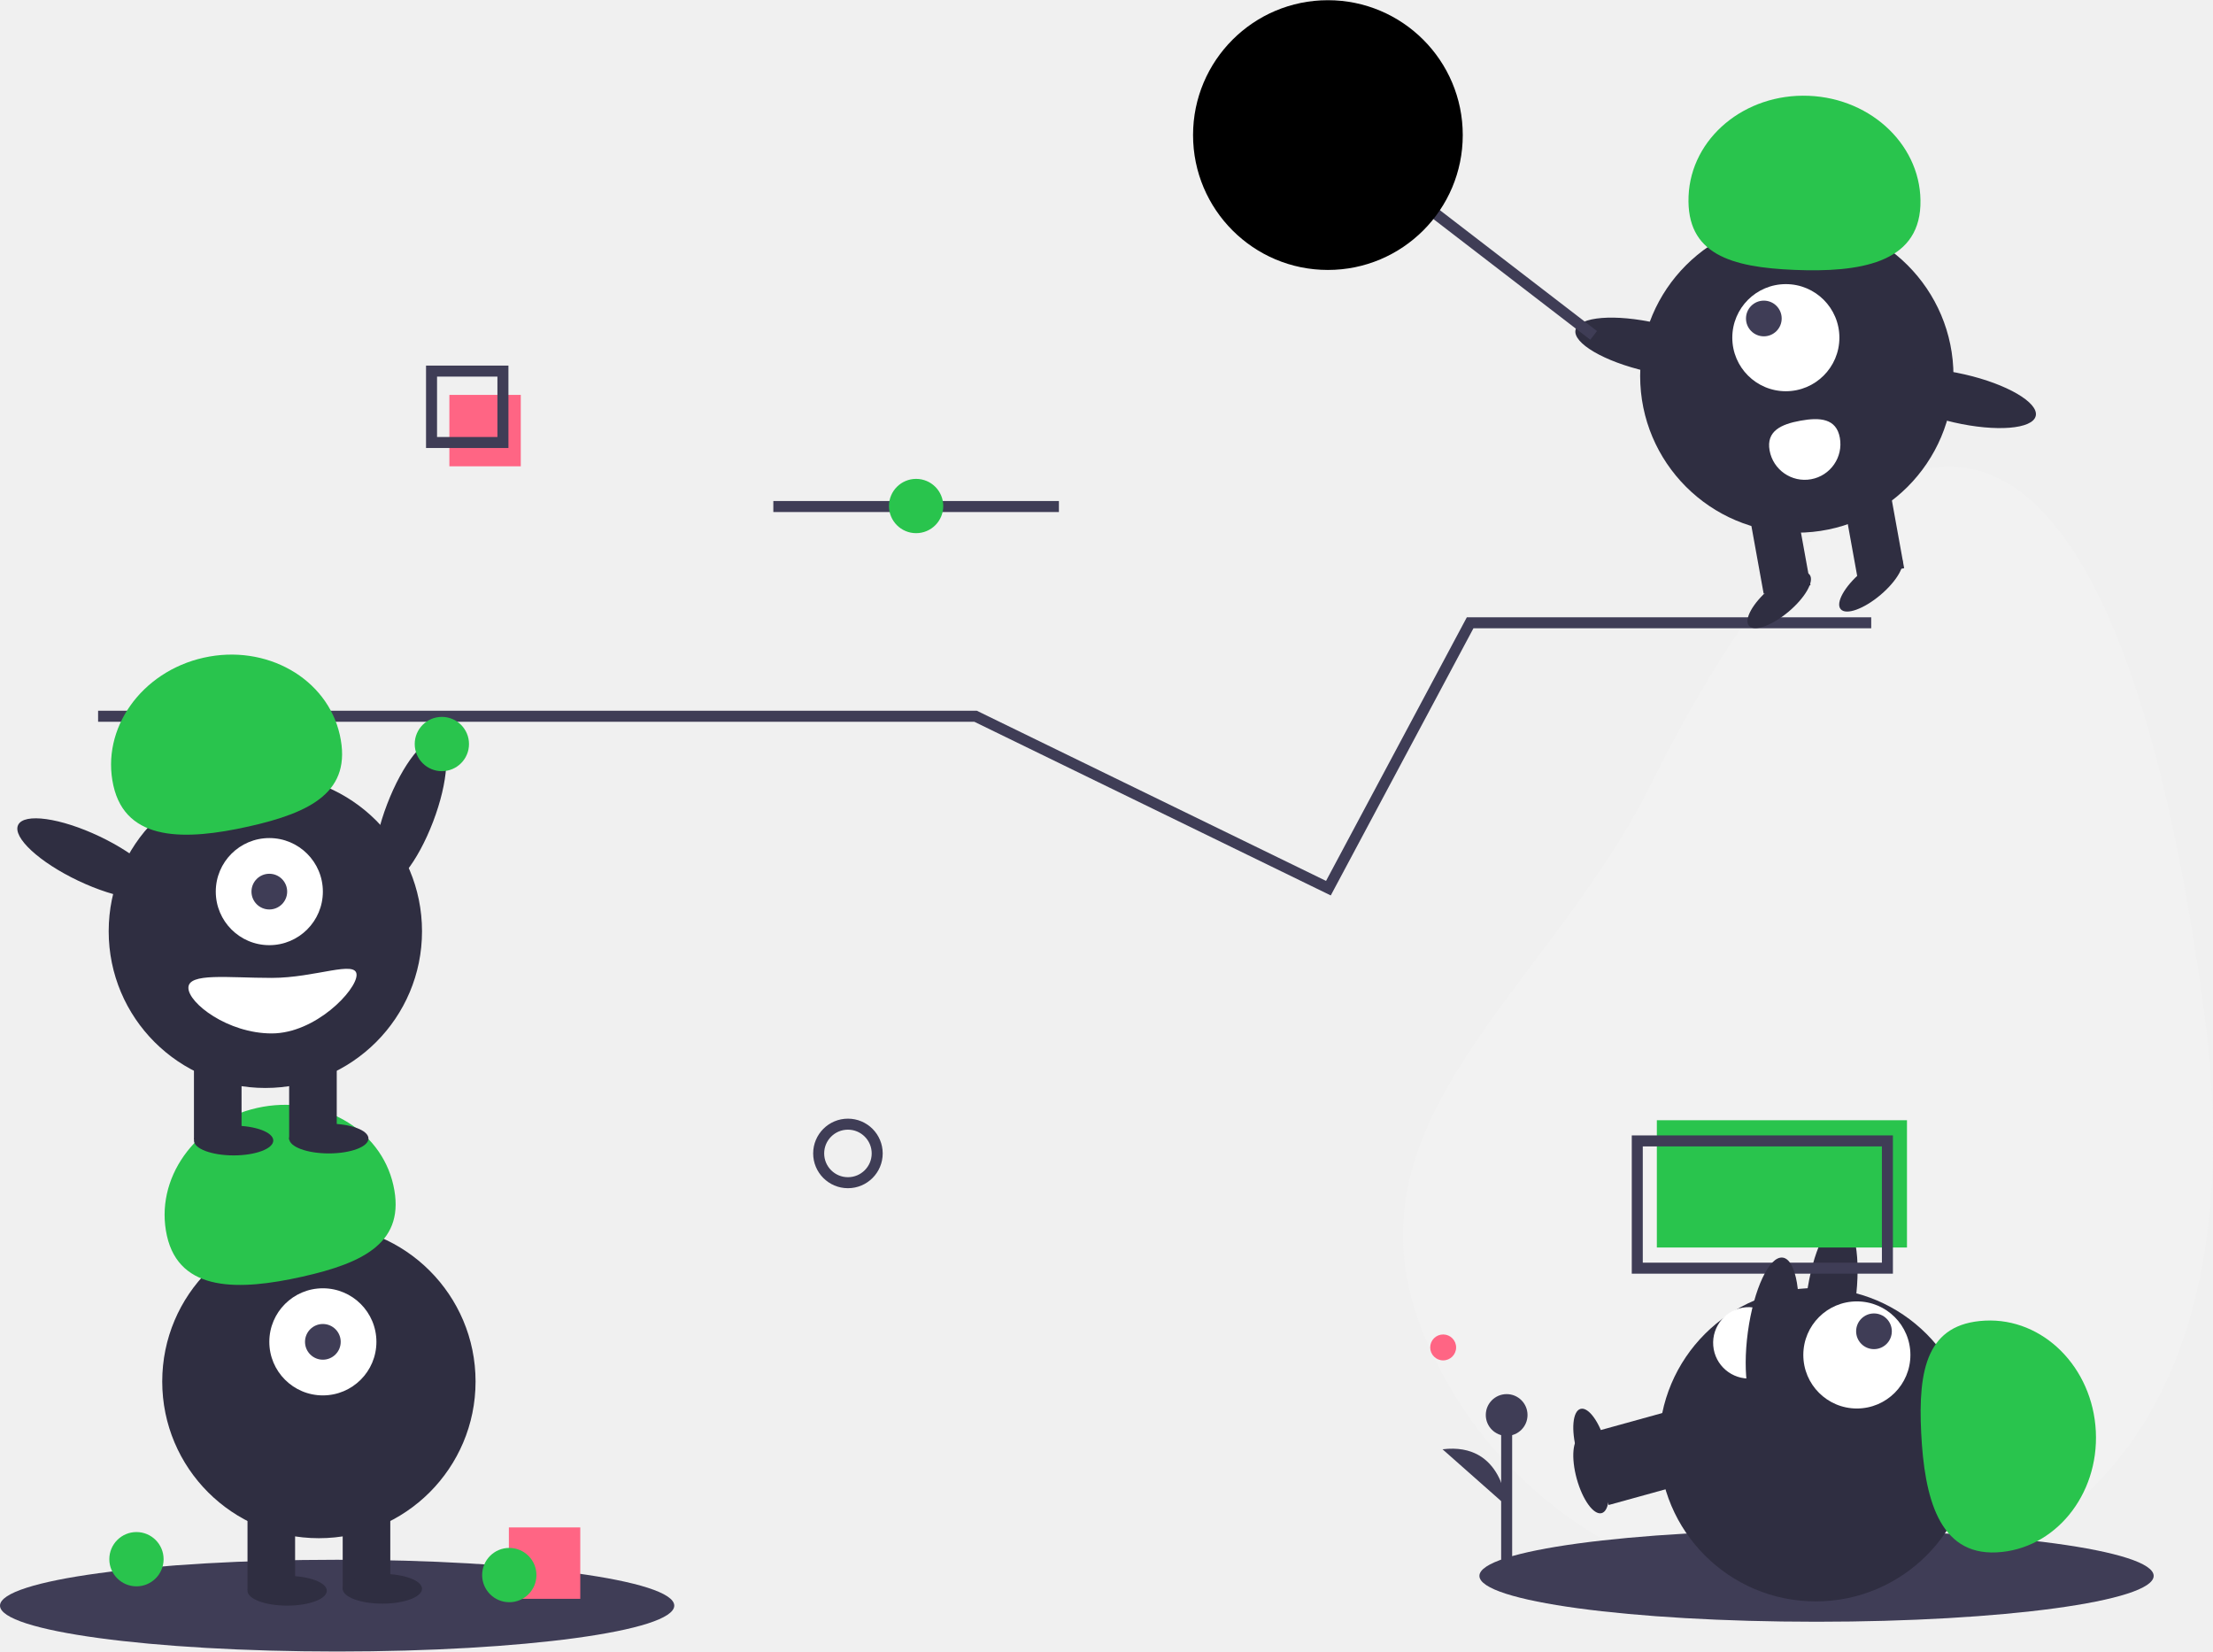
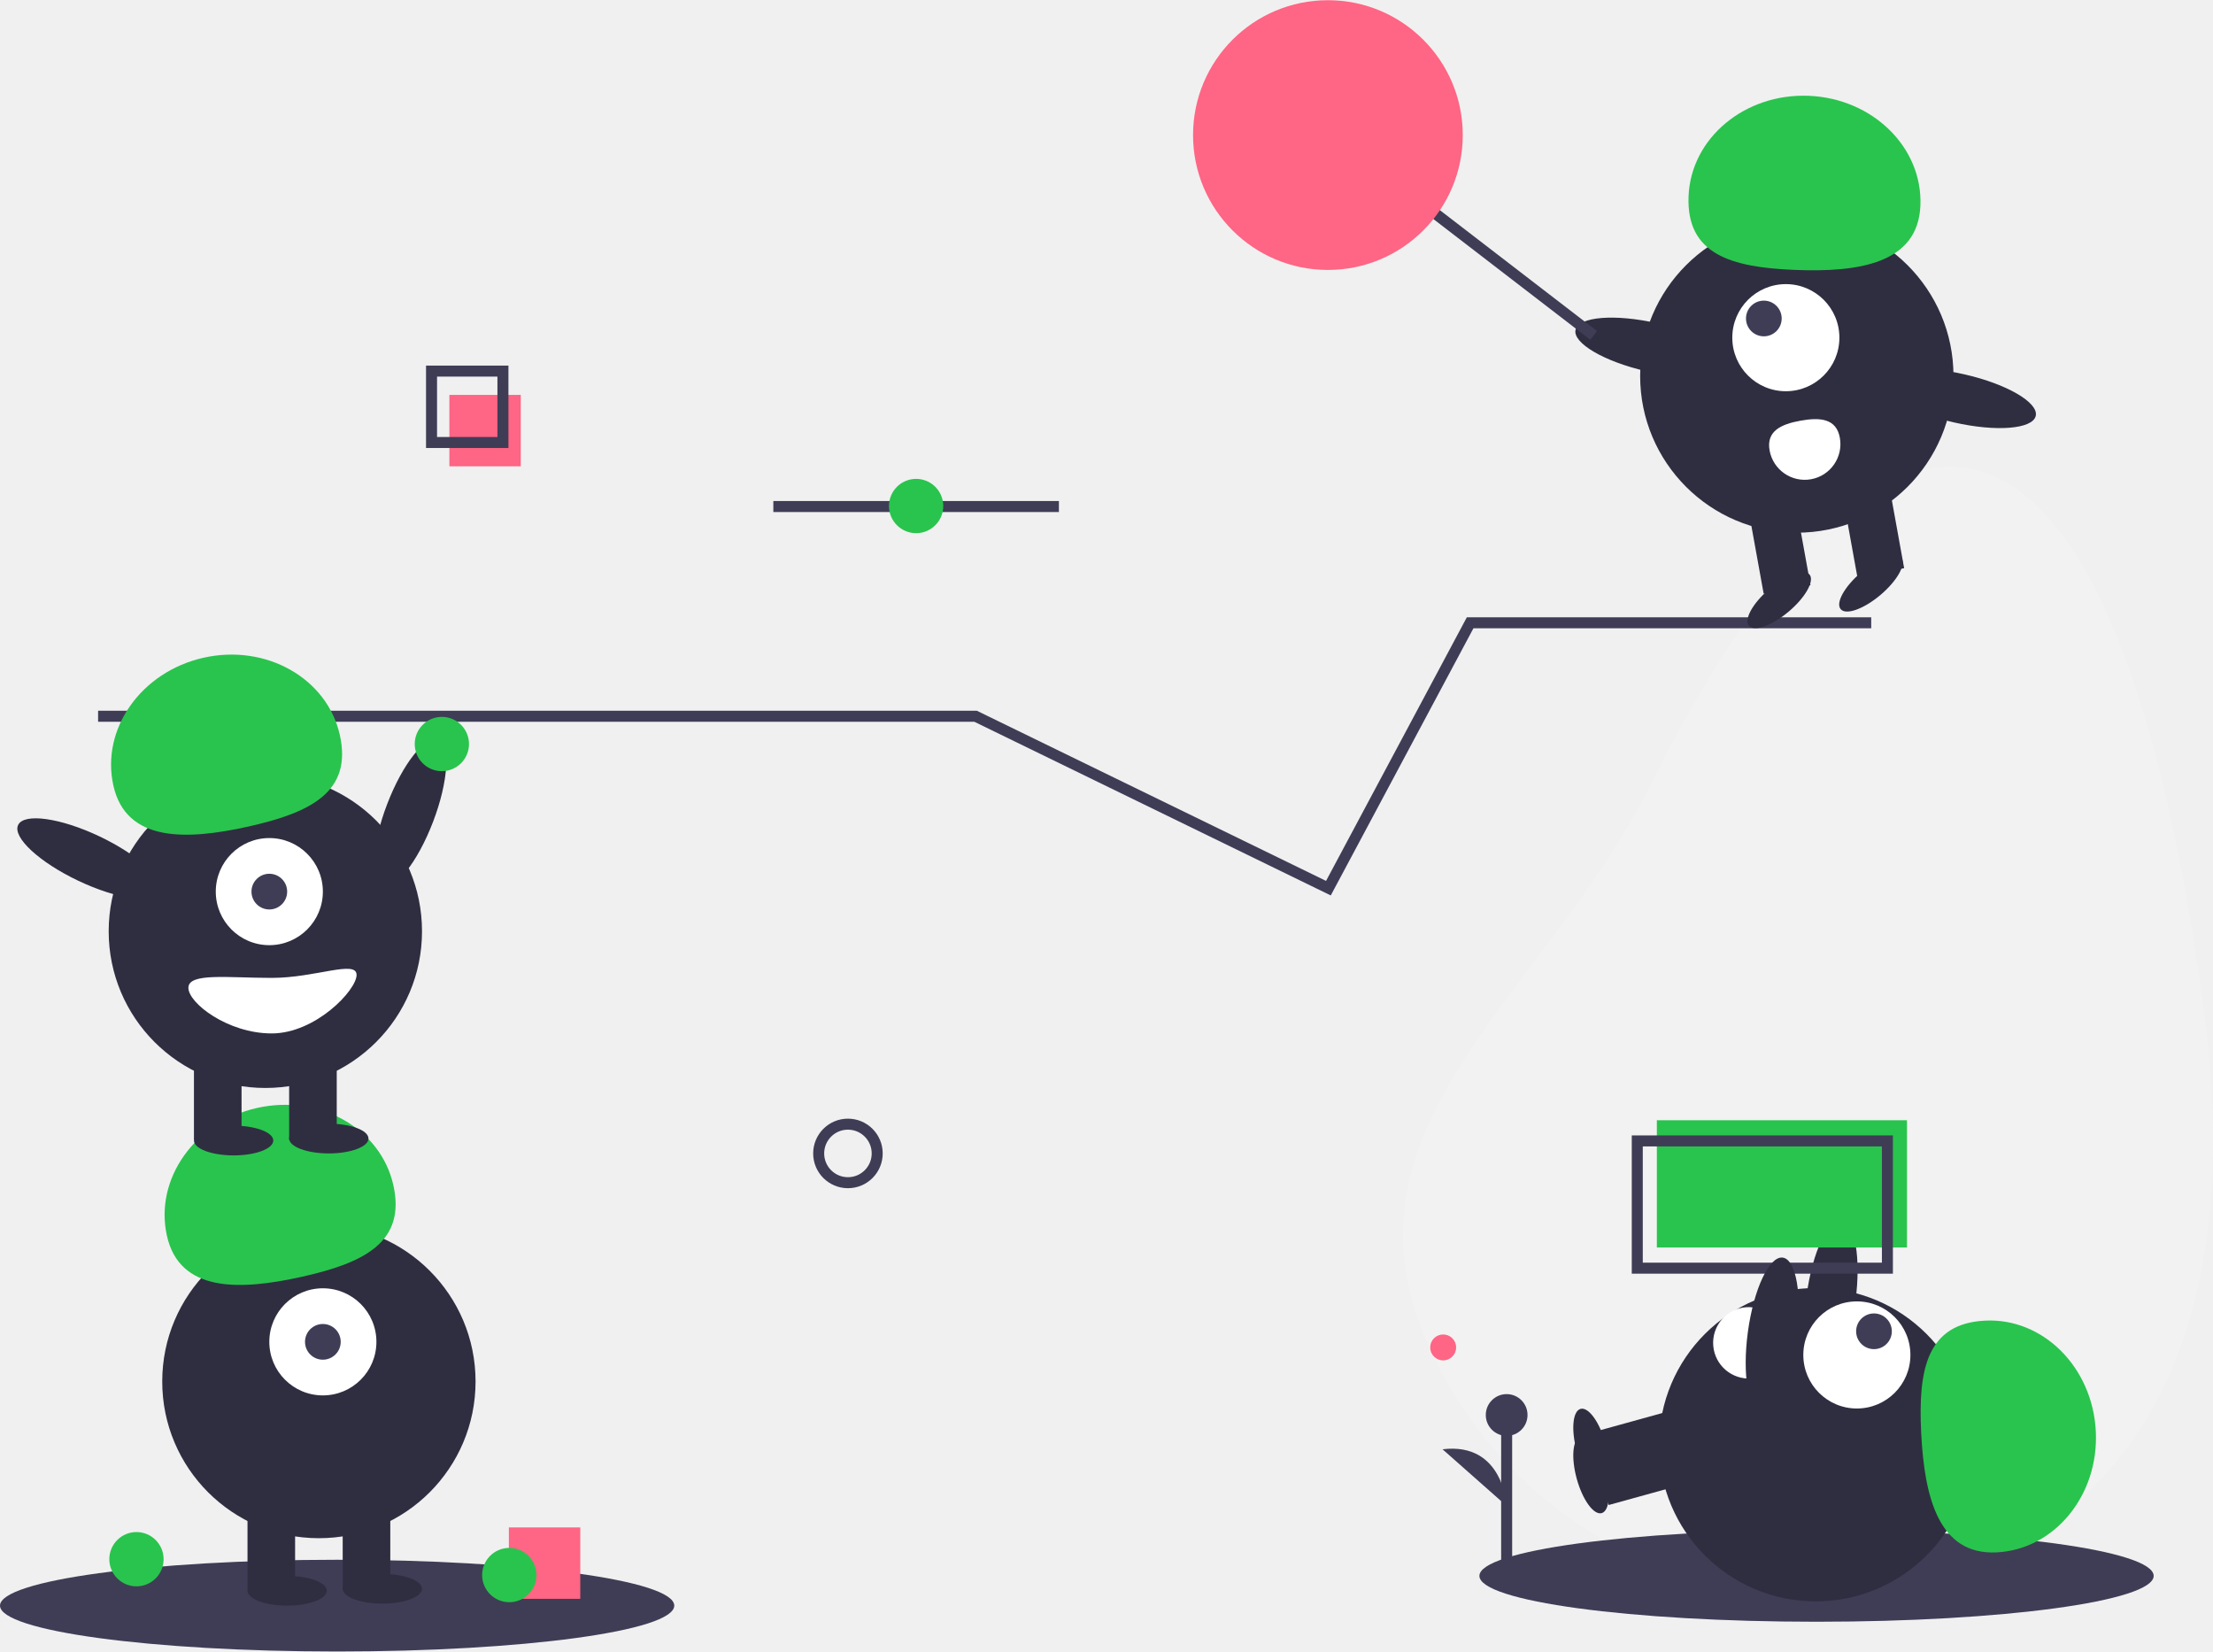
<svg xmlns="http://www.w3.org/2000/svg" id="undraw_good_team_m-7-uu" width="402" height="300" viewBox="0 0 402 299.924">
  <defs>
    <style>
      .cls-1 {
        fill: none;
        stroke: #3f3d56;
        stroke-miterlimit: 10;
        stroke-width: 2px
      }
      .cls-2 {
        fill: #2f2e41;
      }
      .cls-4 {
        fill: #3f3d56;
      }
      .cls-5 {
        fill: #fff;
      }
      .cls-6 {
        fill: #29c44d;
      }
      .cls-7 {
        fill: #ff6584;
      }

      #Elipse_9 {
        transform: translate(75.336px, 130.17px);
        animation: moveLine 4s infinite;
      }

      @keyframes moveLine {
        15% { transform: translate(75.336px, 125.126px); }
        50% { transform: translate(176px, 125.126px); }
        70% { transform: translate(236px, 158px); }
        85% { 
          transform: translate(262px, 108px); 
          opacity: 1;
        }
        100% { 
          transform: translate(330px, 108px); 
          opacity: 0;        
        }
      }

      #Elipse_34 {
-         animation: colors 8s infinite linear;
+         fill: #ff6584;  
+         animation: colors 8s infinite ease-out;
      }

      @keyframes colors {
-         0% { 
-           fill: #ff6584;
-         }
        50% {
          fill: #29c44d;
-         }
-         100% {
-           fill: #ff6584;
        }
      }

      #Elipse_38 {
        transform: translate(161.486px, 86.941px);
        animation: move 6s ease infinite;
      }

      @keyframes move {
        30% { transform: translate(139px, 86.941px); }
        60% { transform: translate(186px, 86.941px); }
      }
    </style>
  </defs>
  <path id="Línea_1" data-name="Línea 1" class="cls-1" transform="translate(140.479 91.963)" d="M0 0h51.875" />
  <ellipse id="Elipse_1" data-name="Elipse 1" class="cls-2" cx="14.23" cy="4.467" rx="14.23" ry="4.467" transform="rotate(-69.08 148.358 32.271)" />
  <path id="Trazado_13" data-name="Trazado 13" d="M894.991 367.641c5.643 42-2.041 84.046-41.129 100.419a76.732 76.732 0 0 1-100.419-41.128c-16.372-39.087 22.257-62.475 41.128-100.419 38.322-77.054 82.894-89.302 100.42 41.128z" transform="translate(-494.64 -184.171)" style="fill:#f2f2f2" />
  <ellipse id="Elipse_2" data-name="Elipse 2" class="cls-4" cx="61.241" cy="8.331" rx="61.241" ry="8.331" transform="translate(268.741 277.858)" />
  <path id="Rectángulo_6" data-name="Rectángulo 6" class="cls-2" transform="rotate(-105.453 250.117 25.46)" d="M0 0h8.646v15.49H0z" />
  <ellipse id="Elipse_3" data-name="Elipse 3" class="cls-2" cx="2.702" cy="7.205" rx="2.702" ry="7.205" transform="rotate(-15.453 1106.39 -917.66)" />
  <ellipse id="Elipse_4" data-name="Elipse 4" class="cls-2" cx="14.23" cy="4.467" rx="14.23" ry="4.467" transform="rotate(-82.281 305.782 -62.132)" />
  <circle id="Elipse_5" data-name="Elipse 5" class="cls-2" cx="28.459" cy="28.459" r="28.459" transform="translate(301.373 233.905)" />
  <path id="Rectángulo_7" data-name="Rectángulo 7" class="cls-2" transform="rotate(-105.453 248.197 22.938)" d="M0 0h8.646v15.49H0z" />
  <ellipse id="Elipse_6" data-name="Elipse 6" class="cls-2" cx="2.702" cy="7.205" rx="2.702" ry="7.205" transform="rotate(-15.453 1087.805 -920.18)" />
  <circle id="Elipse_7" data-name="Elipse 7" class="cls-5" cx="9.727" cy="9.727" r="9.727" transform="translate(327.579 236.334)" />
  <circle id="Elipse_8" data-name="Elipse 8" class="cls-4" cx="3.242" cy="3.242" r="3.242" transform="translate(337.173 238.522)" />
  <path id="Trazado_14" data-name="Trazado 14" class="cls-6" d="M1024.333 741.509c10.531-.527 18.6-10.378 18.016-22s-9.591-20.621-20.122-20.093-12.184 8.794-11.6 20.419 3.173 22.201 13.706 21.674z" transform="translate(-661.635 -459.588)" />
  <path id="Trazado_15" data-name="Trazado 15" class="cls-5" d="M912.9 705.6a6.484 6.484 0 0 1-1.046-12.927c3.57-.289 4.543 2.545 4.832 6.115s-.221 6.523-3.786 6.812z" transform="translate(-594.695 -455.277)" />
  <path id="Trazado_16" data-name="Trazado 16" class="cls-1" d="M49.464 330.868h159.4l24.714 12.04 39.377 19.184 25.746-48.2h72.859" transform="translate(-31.645 -200.812)" />
  <circle id="Elipse_9" data-name="Elipse 9" class="cls-6" cx="4.93" cy="4.93" r="4.93" />
  <circle id="Elipse_14" data-name="Elipse 14" class="cls-1" cx="5.316" cy="5.316" r="5.316" transform="translate(148.715 204.144)" />
  <ellipse id="Elipse_15" data-name="Elipse 15" class="cls-4" cx="61.241" cy="8.331" rx="61.241" ry="8.331" transform="translate(0 283.262)" />
  <circle id="Elipse_16" data-name="Elipse 16" class="cls-2" cx="28.459" cy="28.459" r="28.459" transform="translate(29.47 222.427)" />
  <path id="Rectángulo_8" data-name="Rectángulo 8" class="cls-2" transform="translate(44.96 273.221)" d="M0 0h8.646v15.49H0z" />
  <path id="Rectángulo_9" data-name="Rectángulo 9" class="cls-2" transform="translate(62.252 273.221)" d="M0 0h8.646v15.49H0z" />
  <ellipse id="Elipse_17" data-name="Elipse 17" class="cls-2" cx="7.205" cy="2.702" rx="7.205" ry="2.702" transform="translate(44.96 286.189)" />
  <ellipse id="Elipse_18" data-name="Elipse 18" class="cls-2" cx="7.205" cy="2.702" rx="7.205" ry="2.702" transform="translate(62.252 285.829)" />
  <circle id="Elipse_19" data-name="Elipse 19" class="cls-5" cx="9.727" cy="9.727" r="9.727" transform="translate(48.923 233.954)" />
  <circle id="Elipse_20" data-name="Elipse 20" class="cls-4" cx="3.242" cy="3.242" r="3.242" transform="translate(55.407 240.439)" />
  <path id="Trazado_17" data-name="Trazado 17" class="cls-6" d="M125.468 614.44c-2.3-10.291 5.048-20.69 16.407-23.227s22.431 3.75 24.728 14.041-5.23 14.087-16.589 16.623-22.248 2.855-24.546-7.437z" transform="translate(-95.146 -390.021)" />
  <circle id="Elipse_21" data-name="Elipse 21" class="cls-2" cx="28.459" cy="28.459" r="28.459" transform="translate(19.743 140.652)" />
  <path id="Rectángulo_10" data-name="Rectángulo 10" class="cls-2" transform="translate(35.233 191.446)" d="M0 0h8.646v15.49H0z" />
  <path id="Rectángulo_11" data-name="Rectángulo 11" class="cls-2" transform="translate(52.525 191.446)" d="M0 0h8.646v15.49H0z" />
  <ellipse id="Elipse_22" data-name="Elipse 22" class="cls-2" cx="7.205" cy="2.702" rx="7.205" ry="2.702" transform="translate(35.233 204.414)" />
  <ellipse id="Elipse_23" data-name="Elipse 23" class="cls-2" cx="7.205" cy="2.702" rx="7.205" ry="2.702" transform="translate(52.525 204.054)" />
  <circle id="Elipse_24" data-name="Elipse 24" class="cls-5" cx="9.727" cy="9.727" r="9.727" transform="translate(39.196 152.179)" />
  <circle id="Elipse_25" data-name="Elipse 25" class="cls-4" cx="3.242" cy="3.242" r="3.242" transform="translate(45.681 158.664)" />
  <path id="Trazado_18" data-name="Trazado 18" class="cls-6" d="M98.468 387.441c-2.3-10.291 5.048-20.69 16.407-23.227s22.431 3.75 24.728 14.041-5.23 14.087-16.589 16.623-22.248 2.854-24.546-7.437z" transform="translate(-77.872 -244.796)" />
  <ellipse id="Elipse_26" data-name="Elipse 26" class="cls-2" cx="4.467" cy="14.23" rx="4.467" ry="14.23" transform="rotate(-64.626 122.306 75.833)" />
  <path id="Trazado_19" data-name="Trazado 19" class="cls-5" d="M137.043 525.522c0 2.785 7.172 8.286 15.13 8.286s15.42-7.842 15.42-10.627-7.462.54-15.42.54-15.13-.984-15.13 1.801z" transform="translate(-102.82 -346.144)" />
  <path id="Rectángulo_12" data-name="Rectángulo 12" class="cls-6" transform="translate(300.973 203.432)" d="M0 0h45.437v23.114H0z" />
  <path id="Rectángulo_13" data-name="Rectángulo 13" class="cls-1" transform="translate(297.417 207.186)" d="M0 0h45.437v23.114H0z" />
  <path id="Rectángulo_14" data-name="Rectángulo 14" class="cls-7" transform="translate(81.632 71.688)" d="M0 0h12.969v12.969H0z" />
  <path id="Rectángulo_15" data-name="Rectángulo 15" class="cls-1" transform="translate(78.39 67.365)" d="M0 0h12.969v12.969H0z" />
  <circle id="Elipse_27" data-name="Elipse 27" class="cls-2" cx="28.459" cy="28.459" r="28.459" transform="translate(297.939 39.796)" />
  <path id="Rectángulo_16" data-name="Rectángulo 16" class="cls-2" transform="rotate(169.739 168.317 67.11)" d="M0 0h8.646v15.49H0z" />
  <path id="Rectángulo_17" data-name="Rectángulo 17" class="cls-2" transform="rotate(169.739 159.671 67.886)" d="M0 0h8.646v15.49H0z" />
  <ellipse id="Elipse_28" data-name="Elipse 28" class="cls-2" cx="7.205" cy="2.702" rx="7.205" ry="2.702" transform="rotate(-40.25 310.193 -375.335)" />
  <ellipse id="Elipse_29" data-name="Elipse 29" class="cls-2" cx="7.205" cy="2.702" rx="7.205" ry="2.702" transform="rotate(-40.25 314.41 -399.579)" />
  <circle id="Elipse_30" data-name="Elipse 30" class="cls-5" cx="9.727" cy="9.727" r="9.727" transform="translate(314.679 51.567)" />
  <circle id="Elipse_31" data-name="Elipse 31" class="cls-4" cx="3.242" cy="3.242" r="3.242" transform="translate(317.166 54.565)" />
  <path id="Trazado_20" data-name="Trazado 20" class="cls-6" d="M935.6 101.812c.428-10.536-8.653-19.46-20.282-19.932s-21.4 7.686-21.832 18.222 7.656 12.93 19.285 13.4 22.401-1.154 22.829-11.69z" transform="translate(-586.751 -64.517)" />
  <ellipse id="Elipse_32" data-name="Elipse 32" class="cls-2" cx="4.467" cy="14.23" rx="4.467" ry="14.23" transform="rotate(-77.11 182.893 -146.814)" />
  <ellipse id="Elipse_33" data-name="Elipse 33" class="cls-2" cx="4.467" cy="14.23" rx="4.467" ry="14.23" transform="rotate(-77.11 216.646 -177.211)" />
  <path id="Trazado_21" data-name="Trazado 21" class="cls-5" d="M946.965 248.317a6.484 6.484 0 1 1-12.761 2.31c-.638-3.524 2.087-4.771 5.611-5.409s6.512-.425 7.15 3.099z" transform="translate(-612.75 -168.846)" />
  <path id="Línea_2" data-name="Línea 2" class="cls-1" transform="translate(256.71 35.664)" d="m0 0 32.782 25.217" />
  <circle id="Elipse_34" data-name="Elipse 34" cx="24.496" cy="24.496" r="24.496" transform="translate(216.723)" />
  <ellipse id="Elipse_35" data-name="Elipse 35" class="cls-2" cx="14.23" cy="4.467" rx="14.23" ry="4.467" transform="rotate(-82.281 304.31 -52.637)" />
  <circle id="Elipse_36" data-name="Elipse 36" class="cls-6" cx="4.93" cy="4.93" r="4.93" transform="translate(19.859 278.229)" />
  <path id="Rectángulo_18" data-name="Rectángulo 18" class="cls-7" transform="translate(92.439 277.387)" d="M0 0h12.969v12.969H0z" />
  <circle id="Elipse_37" data-name="Elipse 37" class="cls-6" cx="4.93" cy="4.93" r="4.93" transform="translate(87.584 281.111)" />
  <circle id="Elipse_38" data-name="Elipse 38" class="cls-6" cx="4.93" cy="4.93" r="4.93" />
  <circle id="Elipse_39" data-name="Elipse 39" class="cls-7" cx="2.354" cy="2.354" r="2.354" transform="translate(259.802 242.341)" />
  <path id="Línea_3" data-name="Línea 3" transform="translate(273.69 256.965)" style="fill:#3f3d56;stroke:#3f3d56;stroke-miterlimit:10;stroke-width:2px" d="M0 26.806V0" />
  <circle id="Elipse_40" data-name="Elipse 40" class="cls-4" cx="3.791" cy="3.791" r="3.791" transform="translate(269.899 253.175)" />
  <path id="Trazado_22" data-name="Trazado 22" class="cls-4" d="M781.1 774.418s-.542-11.647-11.643-10.293" transform="translate(-507.415 -500.931)" />
</svg>
